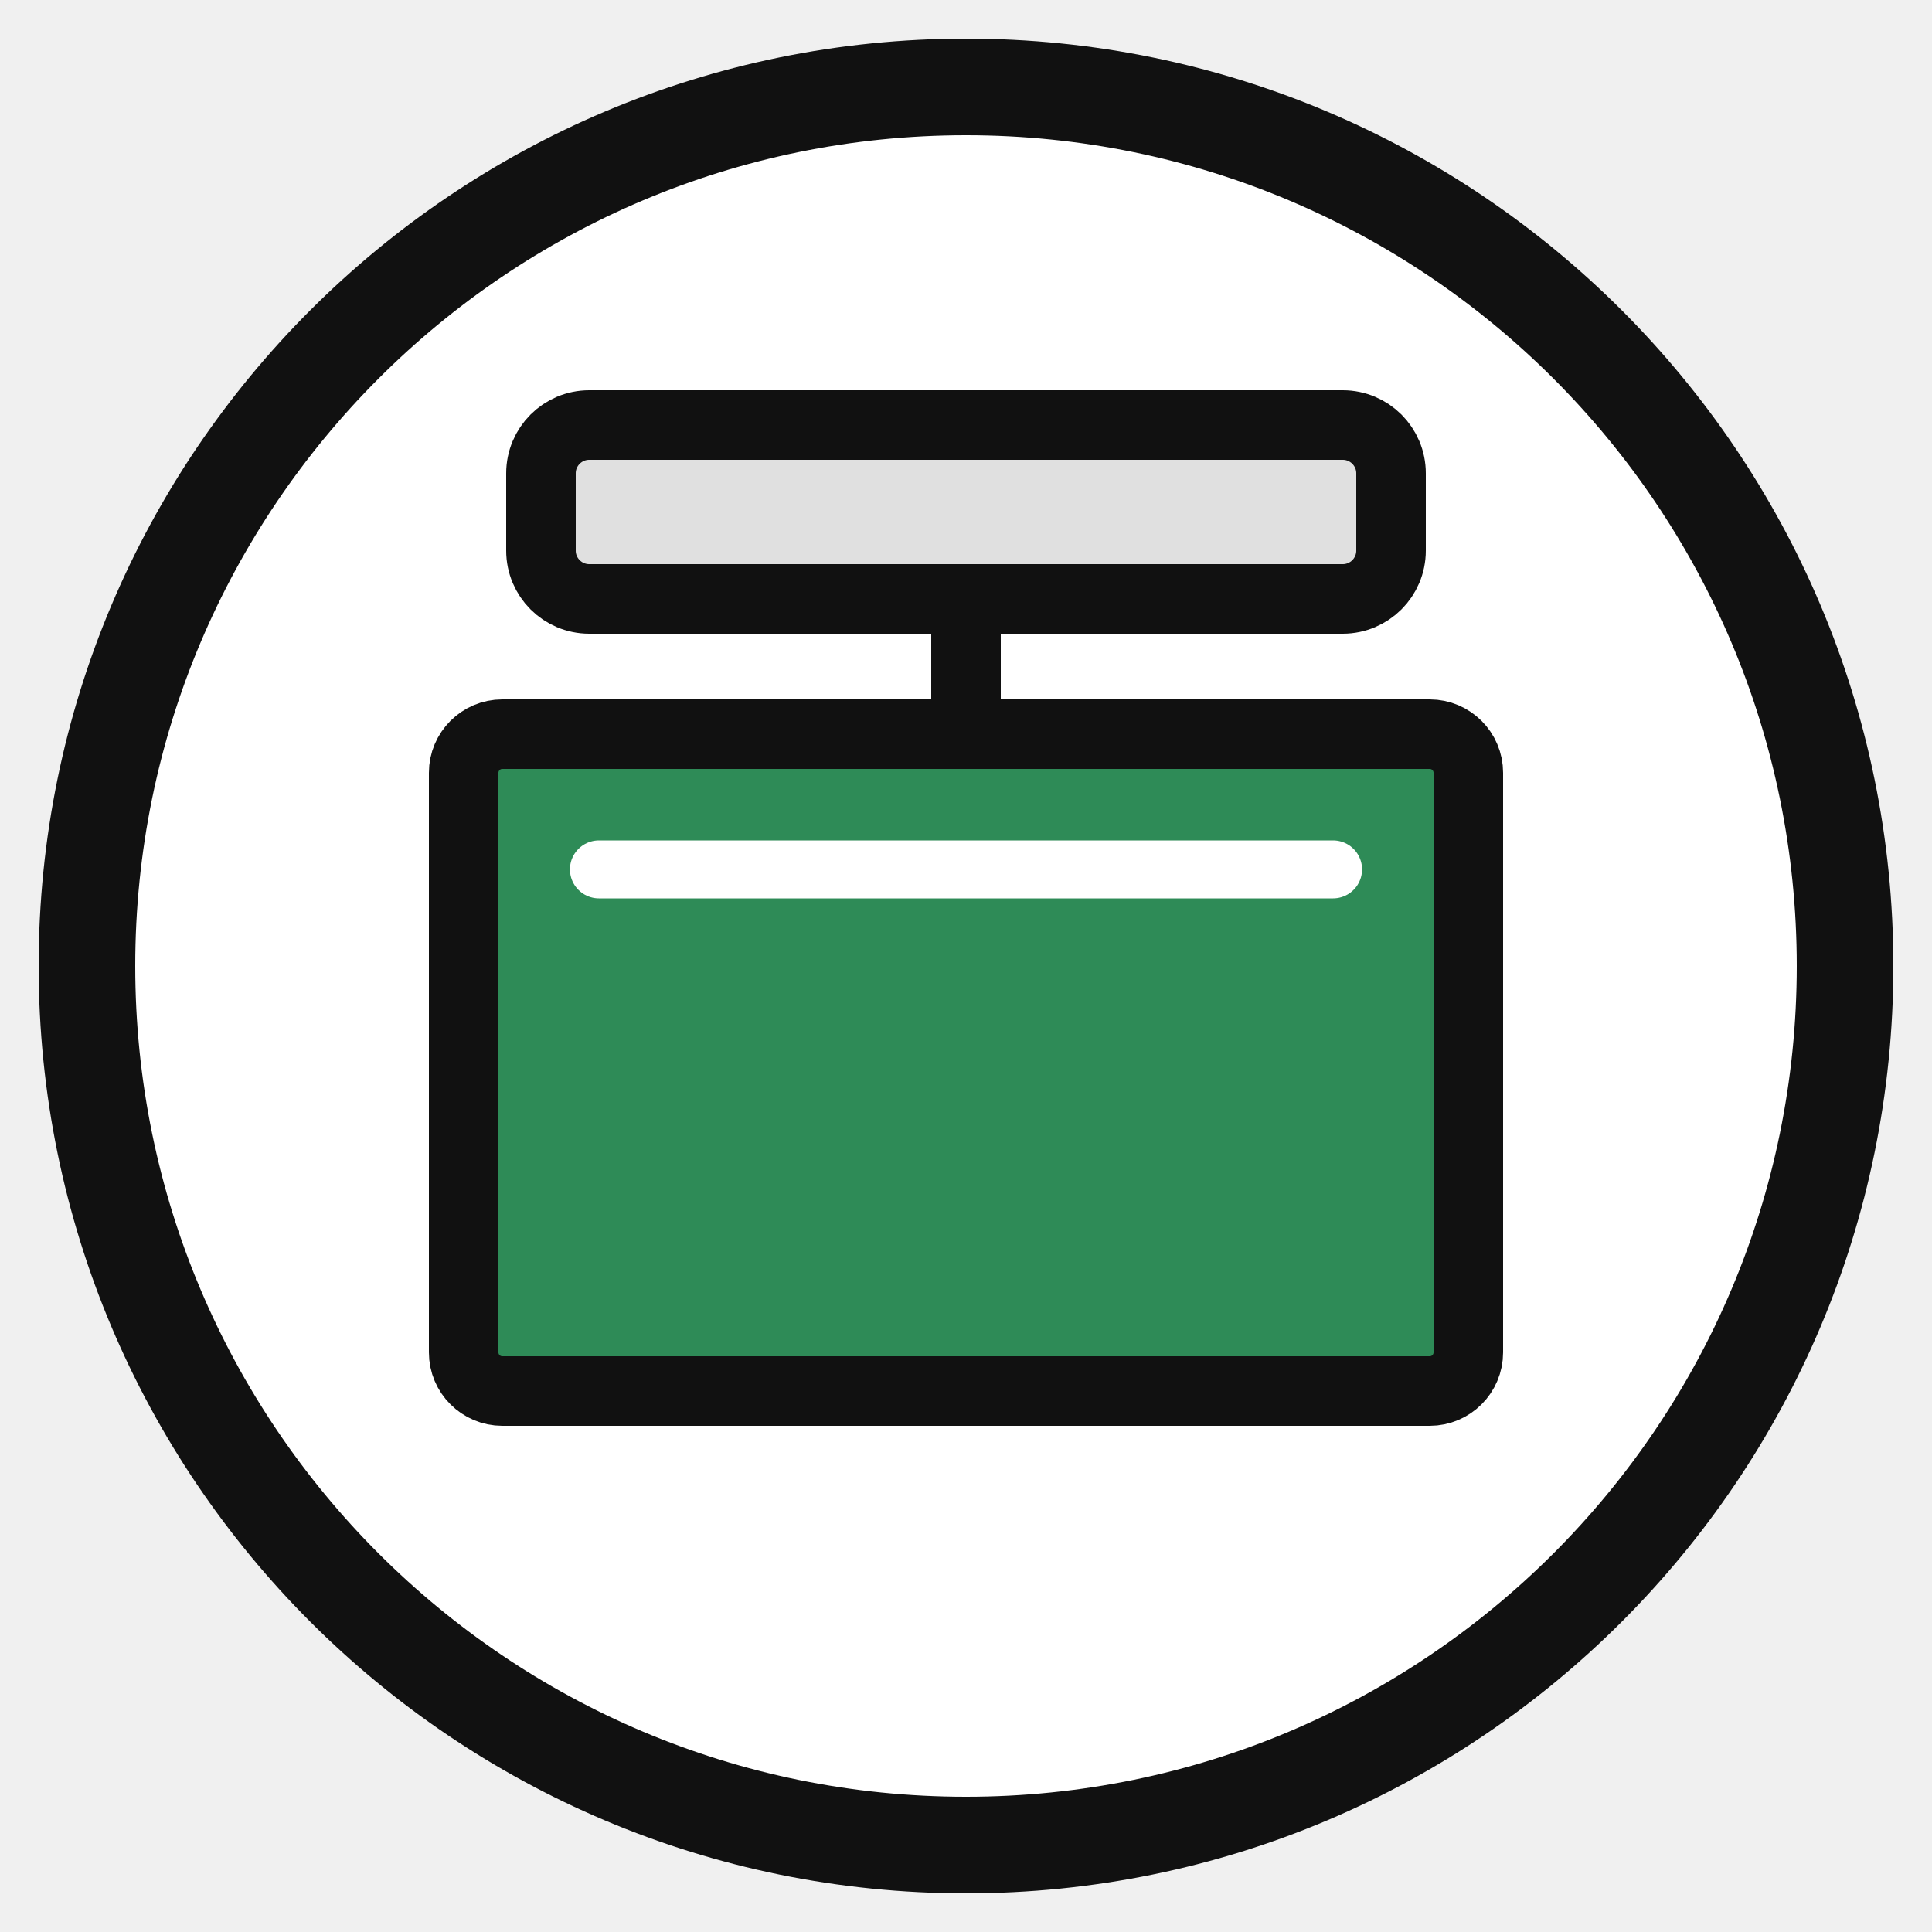
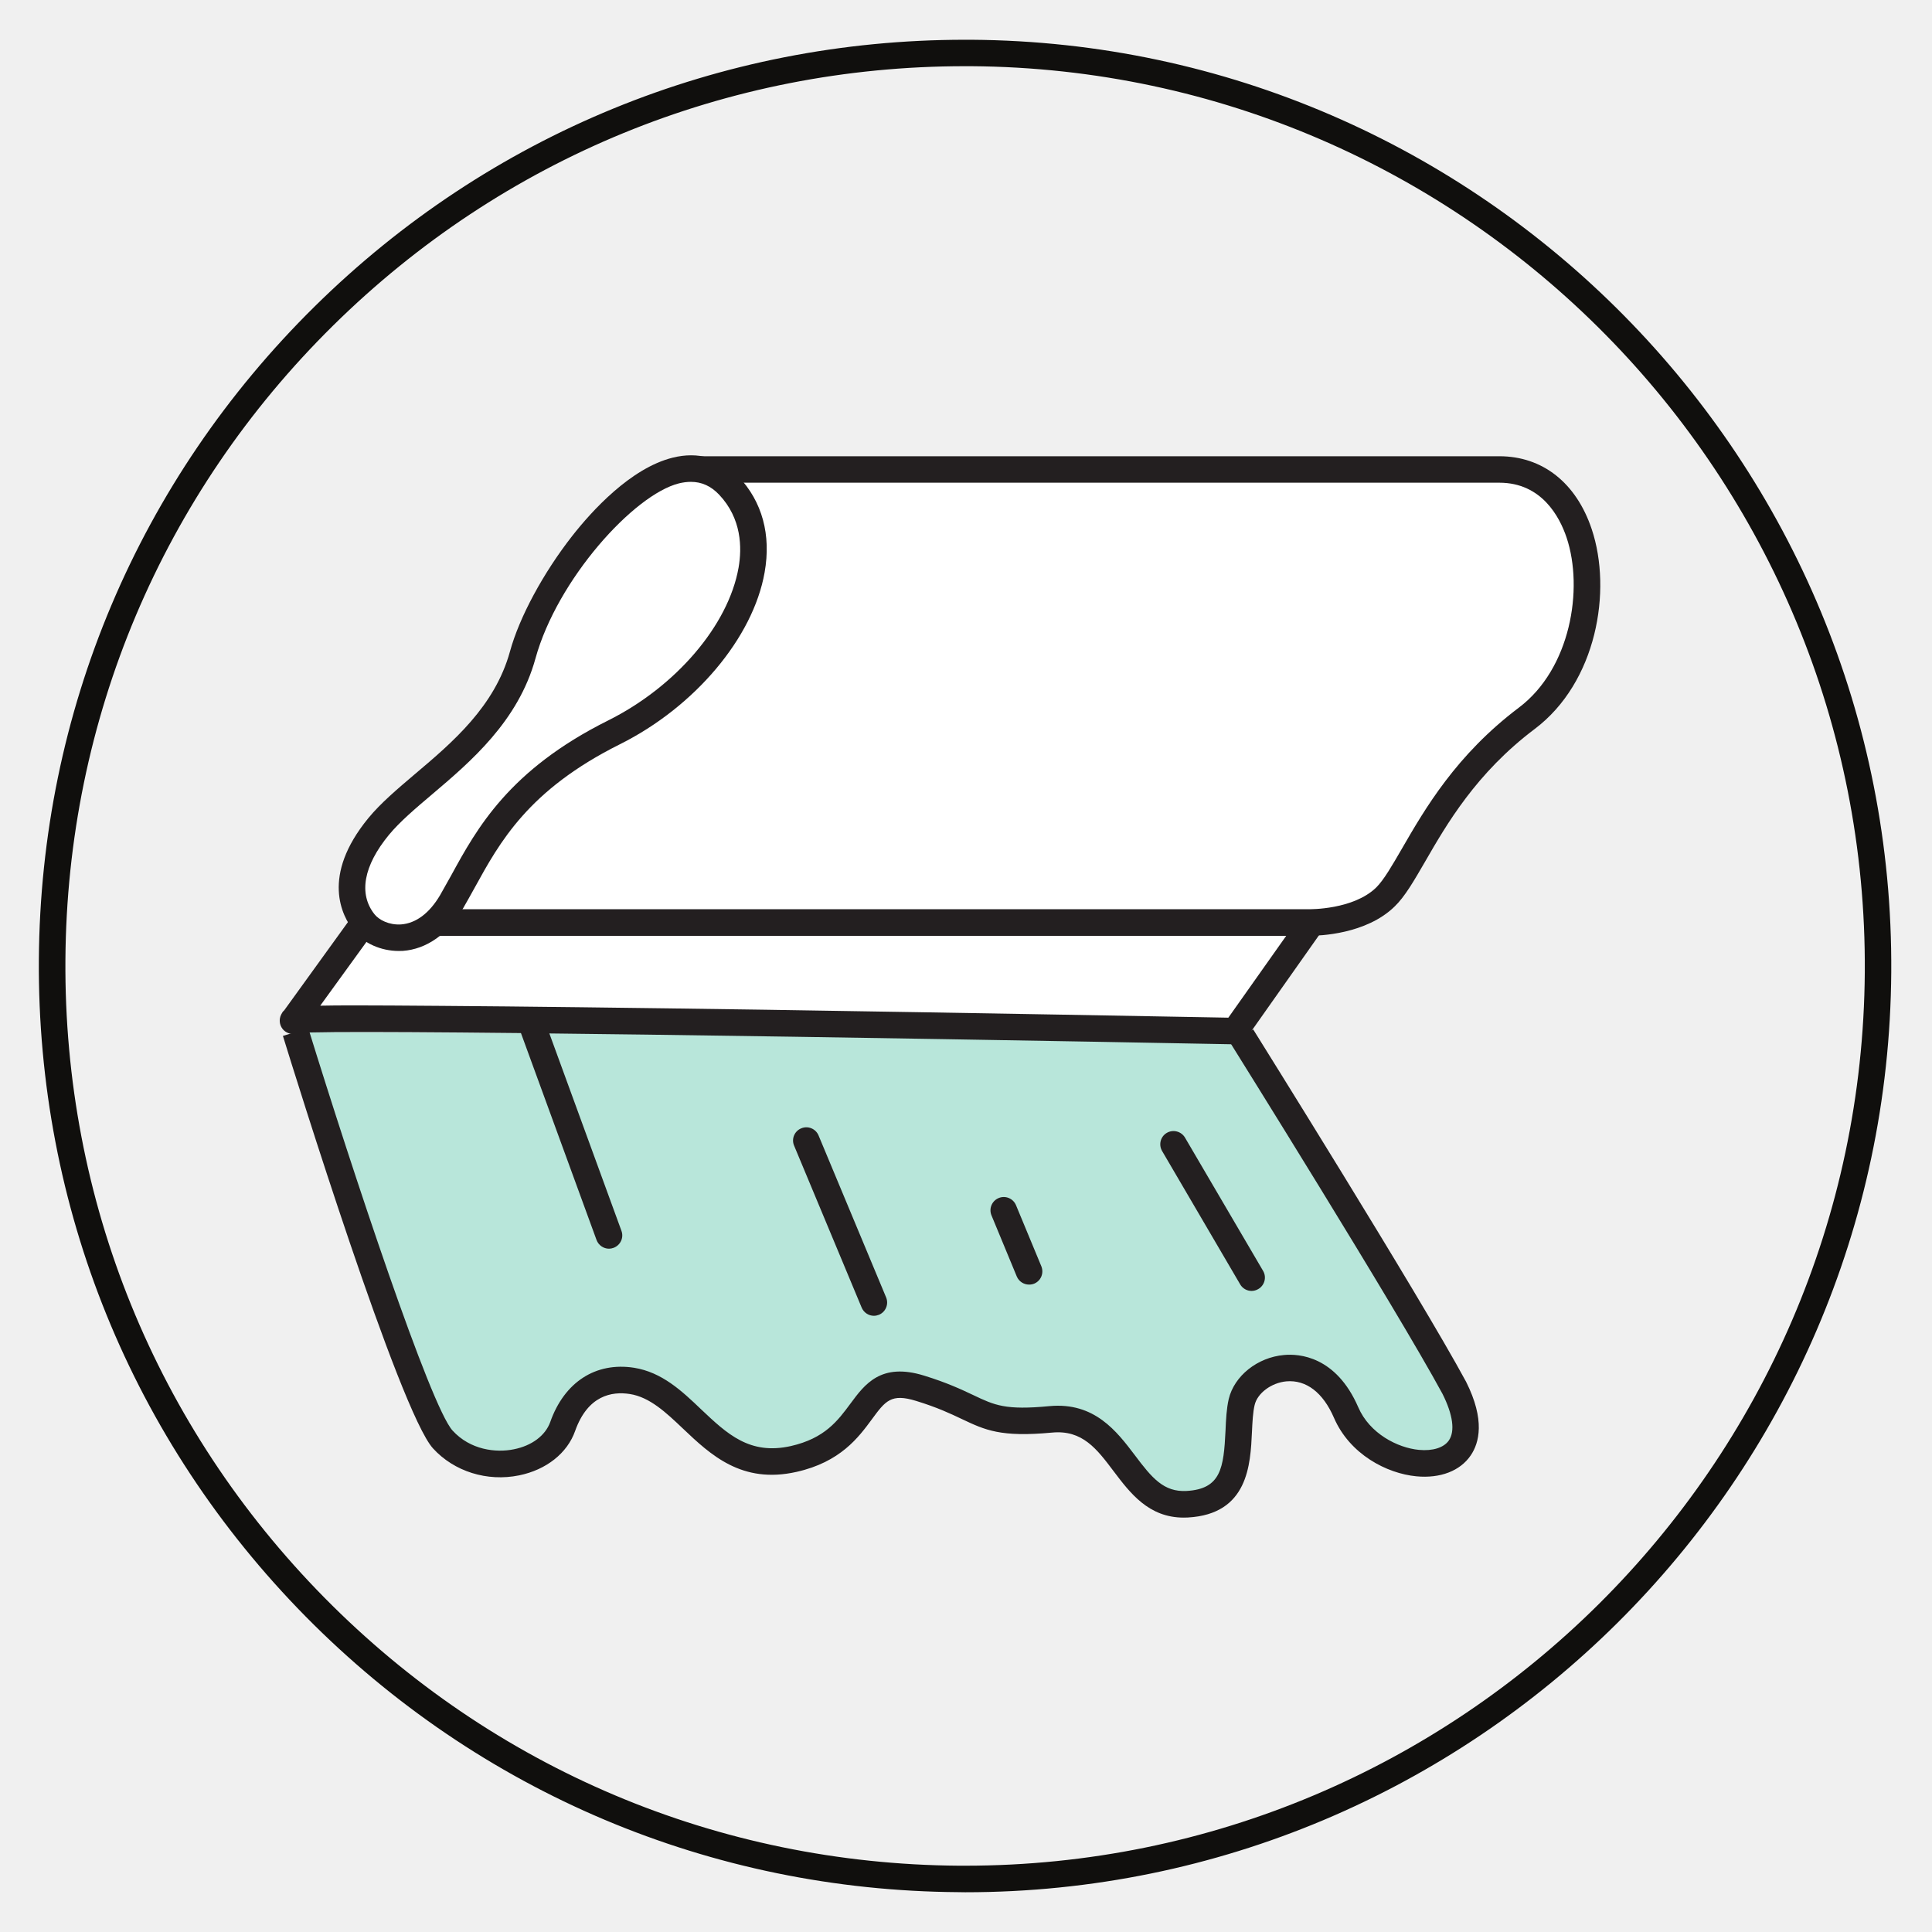
<svg xmlns="http://www.w3.org/2000/svg" viewBox="0 0 100 100">
-   <circle cx="50" cy="50" r="45.5" fill="#fff" stroke="#111" stroke-width="5" />
-   <g stroke="#111" stroke-width="3.6" stroke-linejoin="round" stroke-linecap="round">
-     <rect x="24" y="38" width="52" height="34" rx="2" fill="#2E8B57" />
-     <path d="M31 45h38" stroke="#fff" stroke-width="3" />
-     <rect x="28" y="22" width="44" height="9" rx="2.5" fill="#E0E0E0" />
-     <path d="M50 31v7" />
+   <g transform="scale(1.25199) translate(-437.3546 -93.4972)">
+     <path fill-rule="nonzero" fill="rgb(6.294%, 5.768%, 5.058%)" fill-opacity="1" d="M 514.996 133.691 L 515 133.691 Z M 477.246 96.234 C 467.406 96.234 458.145 100.035 451.133 106.949 C 444.059 113.926 440.125 123.242 440.059 133.176 C 439.988 143.109 443.793 152.477 450.77 159.551 C 457.746 166.625 467.062 170.559 476.996 170.629 C 477.082 170.629 477.172 170.629 477.258 170.629 C 497.648 170.629 514.309 154.113 514.449 133.688 C 514.59 113.18 498.02 96.379 477.508 96.234 C 477.422 96.234 477.332 96.234 477.246 96.234 M 477.258 171.727 C 477.168 171.727 477.078 171.727 476.988 171.723 C 466.762 171.656 457.172 167.605 449.988 160.324 C 442.809 153.039 438.891 143.395 438.961 133.168 C 439.031 122.941 443.078 113.352 450.363 106.168 C 457.578 99.051 467.117 95.141 477.246 95.141 C 477.336 95.141 477.426 95.141 477.516 95.141 C 498.633 95.285 515.691 112.582 515.543 133.695 C 515.398 154.719 498.25 171.727 477.258 171.727 " />
+     <path fill-rule="nonzero" fill="rgb(72.101%, 90.392%, 85.452%)" fill-opacity="1" d="M 449.574 136.164 C 449.574 136.164 454.32 151.547 455.66 153.012 C 457.16 154.652 460.016 154.168 460.617 152.469 C 461.219 150.773 462.445 150.422 463.48 150.586 C 465.891 150.965 466.805 154.57 470.164 153.812 C 473.527 153.055 472.688 150.055 475.391 150.891 C 478.094 151.723 477.805 152.461 480.797 152.176 C 483.793 151.895 483.793 155.828 486.434 155.684 C 489.07 155.543 488.352 152.902 488.688 151.465 C 489.023 150.023 491.758 149.016 493.004 151.895 C 494.254 154.773 499.523 154.938 497.48 150.879 C 495.539 147.285 488.699 136.348 488.699 136.348 " />
+     <path fill-rule="nonzero" fill="rgb(13.73%, 12.16%, 12.549%)" fill-opacity="1" d="M 486.289 156.238 C 484.84 156.238 484.074 155.219 483.391 154.316 C 482.699 153.398 482.102 152.605 480.852 152.723 C 478.723 152.922 478.086 152.621 477.121 152.164 C 476.645 151.938 476.109 151.684 475.23 151.414 C 474.195 151.094 473.961 151.41 473.398 152.176 C 472.848 152.922 472.098 153.941 470.285 154.348 C 468.016 154.859 466.727 153.637 465.586 152.555 C 464.883 151.887 464.215 151.258 463.395 151.129 C 462.648 151.012 461.656 151.184 461.133 152.652 C 460.809 153.574 459.941 154.262 458.816 154.492 C 457.492 154.762 456.129 154.332 455.258 153.379 C 453.875 151.867 449.539 137.91 449.051 136.324 L 450.098 136 C 451.922 141.902 455.148 151.641 456.066 152.641 C 456.797 153.441 457.855 153.566 458.598 153.414 C 459.344 153.266 459.902 152.844 460.102 152.289 C 460.684 150.637 461.98 149.797 463.566 150.043 C 464.723 150.227 465.547 151.004 466.34 151.762 C 467.418 152.781 468.348 153.66 470.047 153.281 C 471.457 152.961 471.992 152.23 472.516 151.523 C 473.105 150.727 473.773 149.816 475.555 150.367 C 476.508 150.66 477.109 150.945 477.59 151.172 C 478.477 151.594 478.918 151.805 480.746 151.629 C 482.605 151.457 483.527 152.676 484.27 153.656 C 484.984 154.609 485.469 155.184 486.402 155.137 C 487.836 155.059 487.945 154.184 488.02 152.645 C 488.039 152.176 488.062 151.734 488.152 151.34 C 488.379 150.379 489.34 149.613 490.438 149.516 C 491.055 149.457 492.59 149.559 493.508 151.676 C 493.98 152.77 495.141 153.355 496.016 153.438 C 496.586 153.492 497.047 153.348 497.254 153.047 C 497.516 152.664 497.422 151.984 496.992 151.125 C 495.086 147.602 488.301 136.746 488.234 136.637 L 489.164 136.055 C 489.23 136.164 496.035 147.047 497.965 150.621 C 498.762 152.207 498.508 153.152 498.156 153.668 C 497.719 154.309 496.898 154.625 495.91 154.531 C 494.684 154.414 493.156 153.621 492.504 152.113 C 492.051 151.066 491.355 150.535 490.535 150.605 C 489.914 150.664 489.336 151.094 489.223 151.586 C 489.152 151.887 489.133 152.277 489.113 152.695 C 489.051 154.047 488.957 156.098 486.461 156.234 C 486.402 156.234 486.344 156.238 486.289 156.238 " />
+     <path fill-rule="nonzero" fill="rgb(100%, 100%, 100%)" fill-opacity="1" d="M 449.469 135.695 L 452.406 131.633 L 491.586 131.633 L 488.418 136.125 C 488.418 136.125 449.223 135.375 449.469 135.695 " />
+     <path fill-rule="nonzero" fill="rgb(13.73%, 12.16%, 12.549%)" fill-opacity="1" d="M 451.984 135.062 C 452.883 135.062 454.062 135.07 455.625 135.082 C 458.863 135.105 463.367 135.16 469.008 135.242 C 477.688 135.375 486.449 135.539 488.137 135.57 L 490.531 132.184 L 452.688 132.184 L 450.594 135.074 C 450.961 135.066 451.414 135.062 451.984 135.062 M 488.418 136.672 C 488.414 136.672 488.414 136.672 488.41 136.672 C 473.617 136.391 451.312 136.039 449.664 136.207 C 449.605 136.23 449.539 136.242 449.473 136.246 C 449.301 136.242 449.137 136.168 449.031 136.027 C 448.906 135.863 448.883 135.633 448.977 135.445 C 449.012 135.375 449.043 135.316 449.102 135.27 L 451.961 131.312 C 452.066 131.172 452.23 131.086 452.406 131.086 L 491.586 131.086 C 491.793 131.086 491.98 131.199 492.074 131.383 C 492.168 131.562 492.152 131.781 492.035 131.949 L 488.867 136.441 C 488.766 136.586 488.598 136.672 488.418 136.672 " />
+     <path fill-rule="nonzero" fill="rgb(100%, 100%, 100%)" fill-opacity="1" d="M 491.469 131.633 C 491.469 131.633 493.508 131.684 494.637 130.574 C 495.766 129.465 496.758 125.992 500.477 123.191 C 504.191 120.395 503.707 112.906 499.34 112.906 L 466.129 112.906 L 452.406 131.633 Z M 491.469 131.633 " />
+     <path fill-rule="nonzero" fill="rgb(13.73%, 12.16%, 12.549%)" fill-opacity="1" d="M 491.48 131.086 C 491.496 131.086 493.305 131.113 494.254 130.184 C 494.566 129.875 494.914 129.27 495.32 128.57 C 496.262 126.941 497.551 124.711 500.145 122.754 C 502.281 121.148 502.832 117.852 502.121 115.723 C 501.836 114.875 501.098 113.453 499.34 113.453 L 466.41 113.453 L 453.488 131.086 L 491.469 131.086 C 491.473 131.086 491.477 131.086 491.48 131.086 M 491.512 132.184 C 491.488 132.184 491.473 132.184 491.461 132.184 L 452.406 132.184 C 452.199 132.184 452.012 132.066 451.918 131.883 C 451.824 131.699 451.844 131.477 451.965 131.309 L 465.688 112.582 C 465.793 112.441 465.957 112.359 466.129 112.359 L 499.34 112.359 C 501.125 112.359 502.52 113.457 503.16 115.375 C 504.012 117.922 503.363 121.703 500.805 123.633 C 498.387 125.453 497.164 127.57 496.27 129.121 C 495.805 129.922 495.441 130.555 495.02 130.965 C 493.84 132.129 491.879 132.184 491.512 132.184 " />
+     <path fill-rule="nonzero" fill="rgb(100%, 100%, 100%)" fill-opacity="1" d="M 452.406 131.633 C 451.793 130.863 451.492 129.508 453.008 127.664 C 454.527 125.82 457.992 124.121 458.965 120.574 C 459.938 117.027 464.832 110.762 467.484 113.57 C 470.137 116.383 467.289 121.508 462.738 123.773 C 458.191 126.043 457.207 128.762 456.016 130.785 C 454.828 132.809 453.02 132.406 452.406 131.633 " />
+     <path fill-rule="nonzero" fill="rgb(13.73%, 12.16%, 12.549%)" fill-opacity="1" d="M 465.918 113.418 C 465.762 113.418 465.602 113.438 465.426 113.48 C 463.562 113.945 460.395 117.449 459.492 120.719 C 458.777 123.32 456.805 124.992 455.215 126.34 C 454.527 126.922 453.875 127.477 453.434 128.012 C 452.383 129.289 452.172 130.453 452.836 131.293 C 453.023 131.527 453.434 131.746 453.934 131.715 C 454.551 131.668 455.105 131.254 455.547 130.508 C 455.699 130.242 455.855 129.965 456.012 129.68 C 457.074 127.738 458.398 125.328 462.492 123.285 C 465.297 121.887 467.465 119.348 467.887 116.973 C 468.035 116.137 468.016 114.934 467.086 113.949 C 466.75 113.594 466.367 113.418 465.918 113.418 M 453.836 132.812 C 453.105 132.812 452.391 132.496 451.977 131.977 C 451.5 131.375 450.609 129.723 452.586 127.316 C 453.09 126.703 453.777 126.121 454.508 125.5 C 456.059 124.191 457.812 122.703 458.438 120.43 C 458.828 119.008 459.816 117.18 461.016 115.648 C 461.816 114.629 463.422 112.852 465.164 112.418 C 466.215 112.156 467.156 112.426 467.883 113.195 C 468.867 114.238 469.242 115.609 468.965 117.164 C 468.488 119.863 466.082 122.719 462.984 124.266 C 459.195 126.156 458.016 128.309 456.973 130.207 C 456.809 130.5 456.652 130.789 456.492 131.062 C 455.871 132.117 454.988 132.738 454.008 132.809 C 453.953 132.812 453.895 132.812 453.836 132.812 " />
+     <path fill-rule="nonzero" fill="rgb(66.49%, 62.012%, 84.039%)" fill-opacity="1" d="M 473.484 147.344 L 470.691 140.648 " />
+     <path fill-rule="nonzero" fill="rgb(13.73%, 12.16%, 12.549%)" fill-opacity="1" d="M 473.484 147.895 C 473.27 147.895 473.066 147.766 472.977 147.555 L 470.184 140.859 C 470.066 140.582 470.199 140.258 470.48 140.145 C 470.758 140.027 471.078 140.16 471.195 140.438 L 473.988 147.133 C 474.105 147.414 473.973 147.734 473.695 147.852 C 473.625 147.879 473.555 147.895 473.484 147.895 " />
+     <path fill-rule="nonzero" fill="rgb(66.49%, 62.012%, 84.039%)" fill-opacity="1" d="M 489.098 146.316 L 485.871 140.805 " />
+     <path fill-rule="nonzero" fill="rgb(13.73%, 12.16%, 12.549%)" fill-opacity="1" d="M 489.098 146.867 C 488.91 146.867 488.727 146.77 488.625 146.594 L 485.398 141.082 C 485.246 140.82 485.332 140.484 485.594 140.332 C 485.855 140.18 486.191 140.27 486.344 140.527 L 489.574 146.039 C 489.727 146.301 489.637 146.637 489.375 146.789 C 489.289 146.84 489.191 146.867 489.098 146.867 " />
+     <path fill-rule="nonzero" fill="rgb(66.49%, 62.012%, 84.039%)" fill-opacity="1" d="M 459.414 136.035 L 462.531 144.57 " />
+     <path fill-rule="nonzero" fill="rgb(13.73%, 12.16%, 12.549%)" fill-opacity="1" d="M 462.531 145.121 C 462.309 145.121 462.098 144.98 462.016 144.758 L 458.898 136.223 C 458.797 135.938 458.941 135.625 459.227 135.52 C 459.508 135.418 459.824 135.562 459.93 135.848 L 463.047 144.383 C 463.152 144.668 463.004 144.98 462.719 145.086 C 462.66 145.109 462.594 145.121 462.531 145.121 " />
+     <path fill-rule="nonzero" fill="rgb(66.49%, 62.012%, 84.039%)" fill-opacity="1" d="M 478.852 143.535 L 479.898 146.059 " />
+     <path fill-rule="nonzero" fill="rgb(13.73%, 12.16%, 12.549%)" fill-opacity="1" d="M 479.898 146.605 C 479.684 146.605 479.48 146.48 479.391 146.27 L 478.344 143.742 C 478.23 143.465 478.359 143.145 478.641 143.027 C 478.922 142.91 479.242 143.043 479.359 143.324 L 480.406 145.848 C 480.52 146.129 480.391 146.449 480.109 146.566 C 480.039 146.594 479.969 146.605 479.898 146.605 " />
  </g>
</svg>
